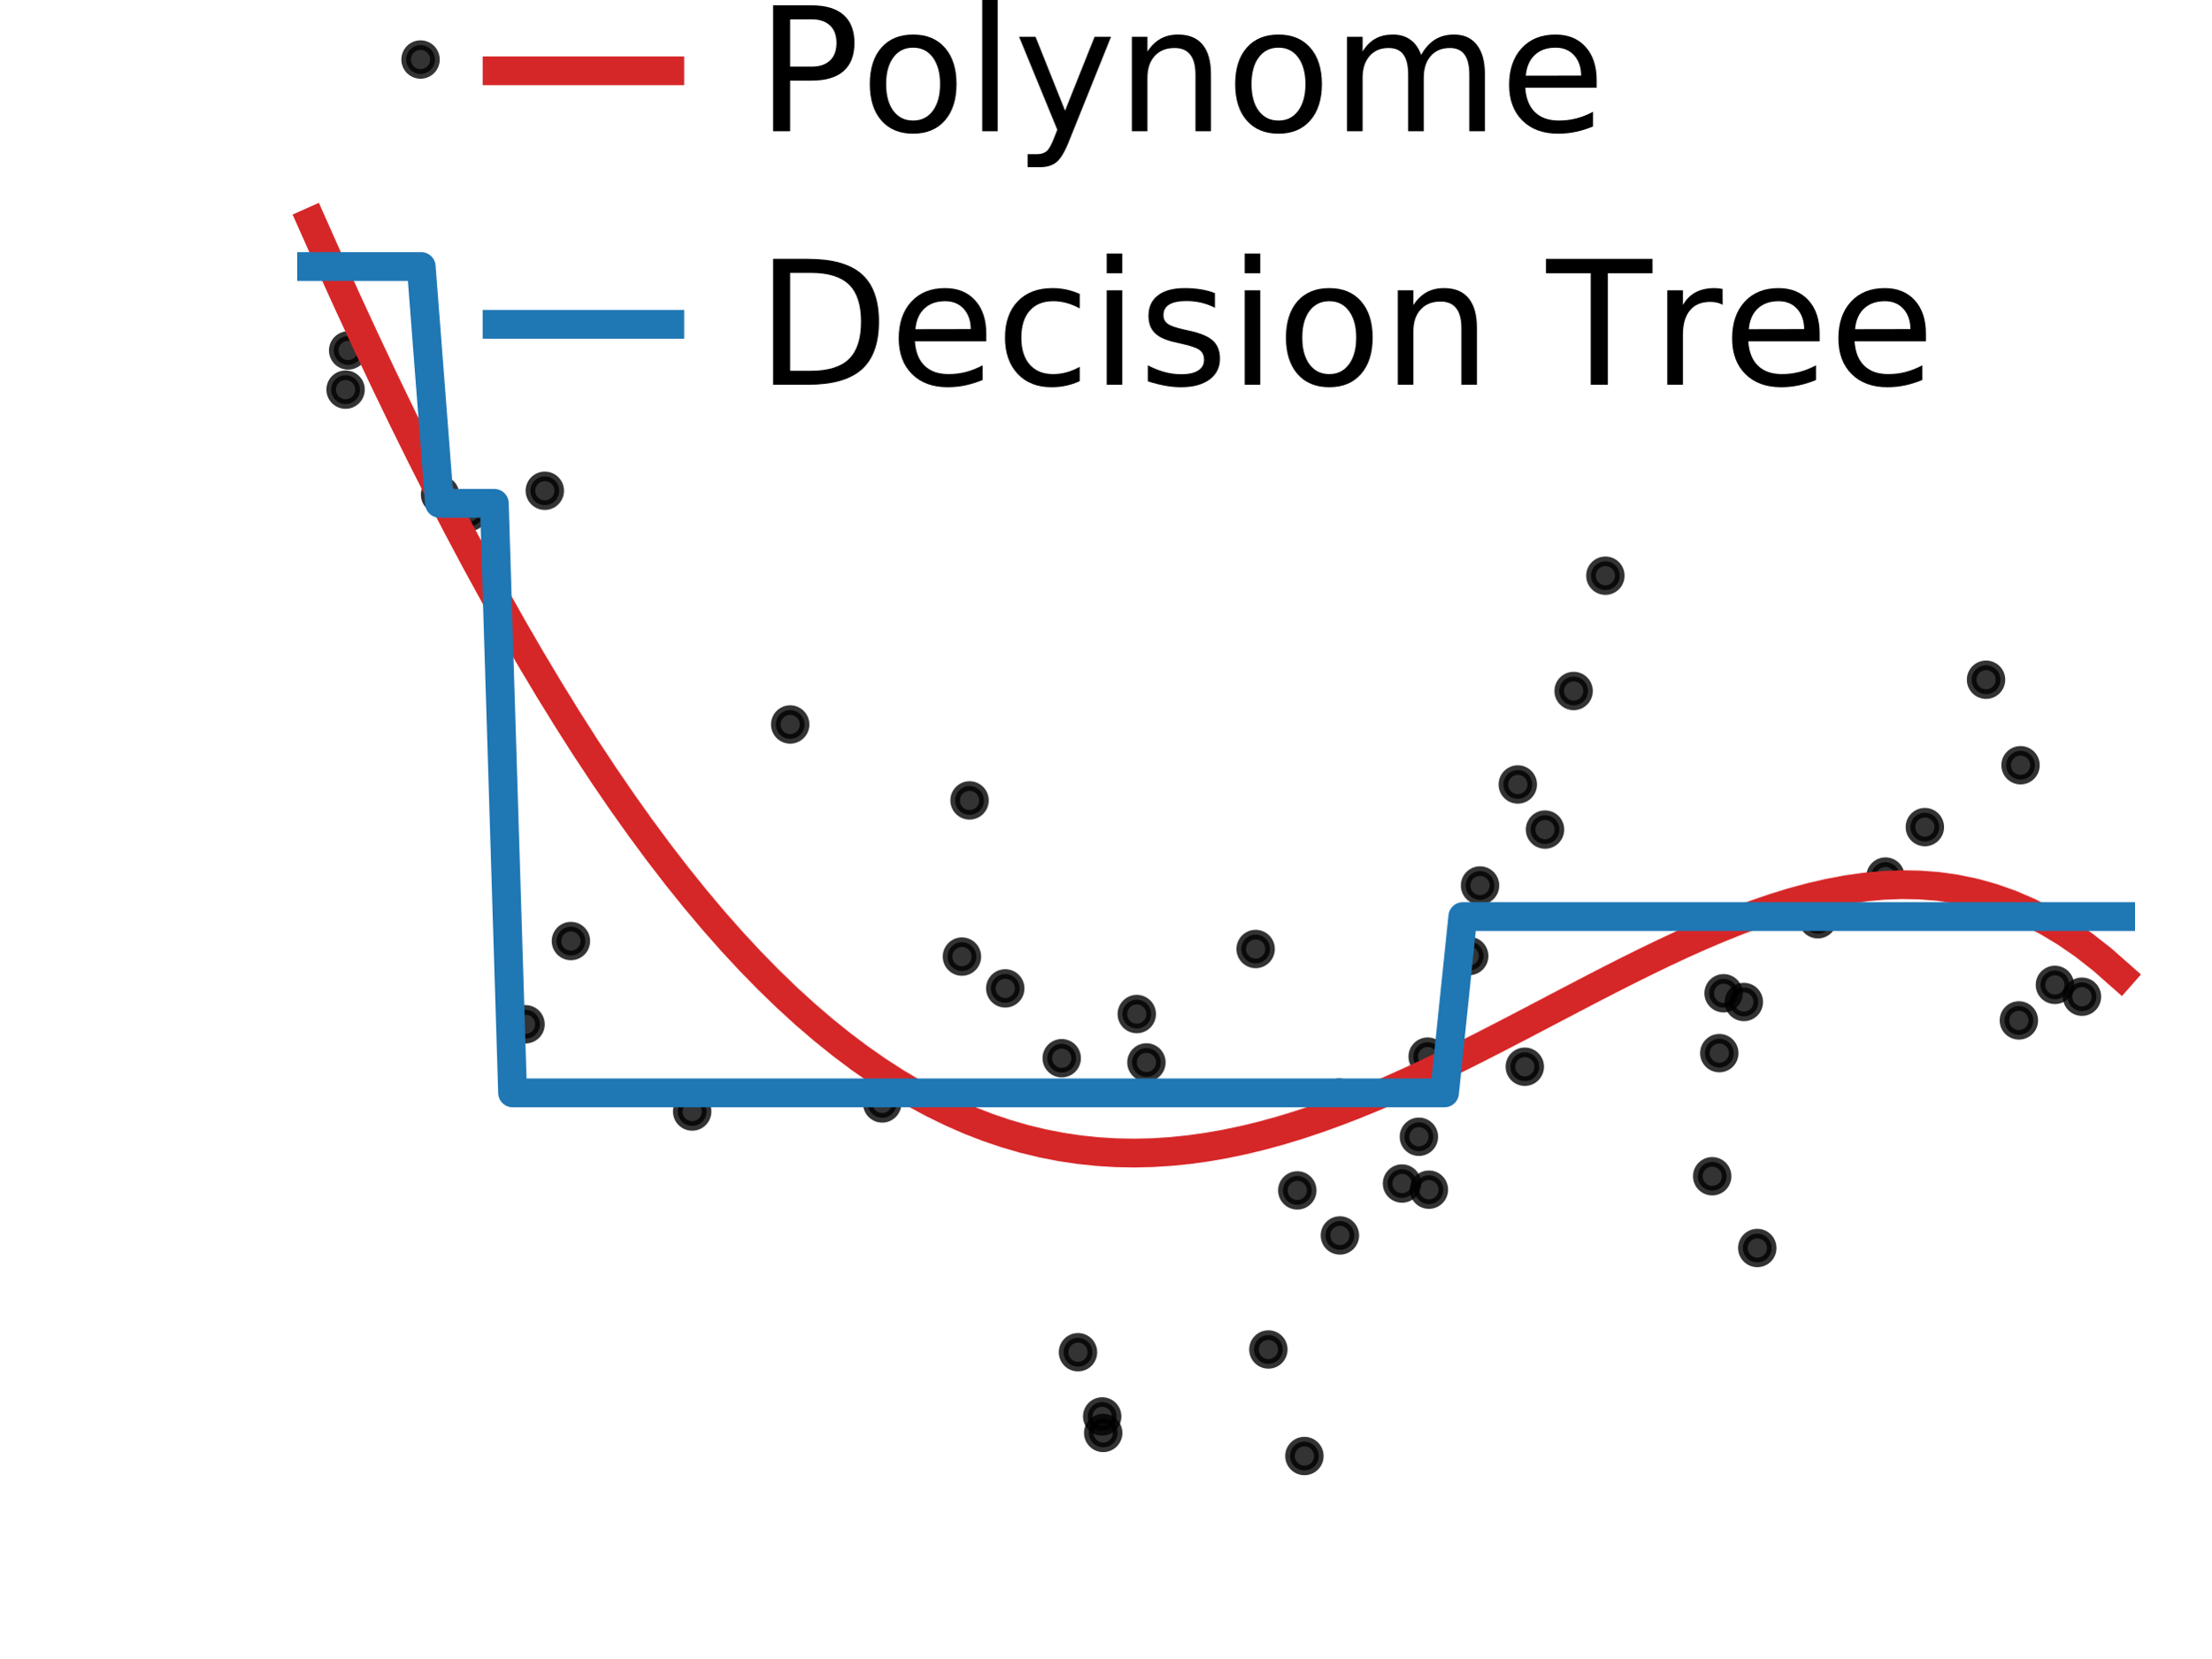
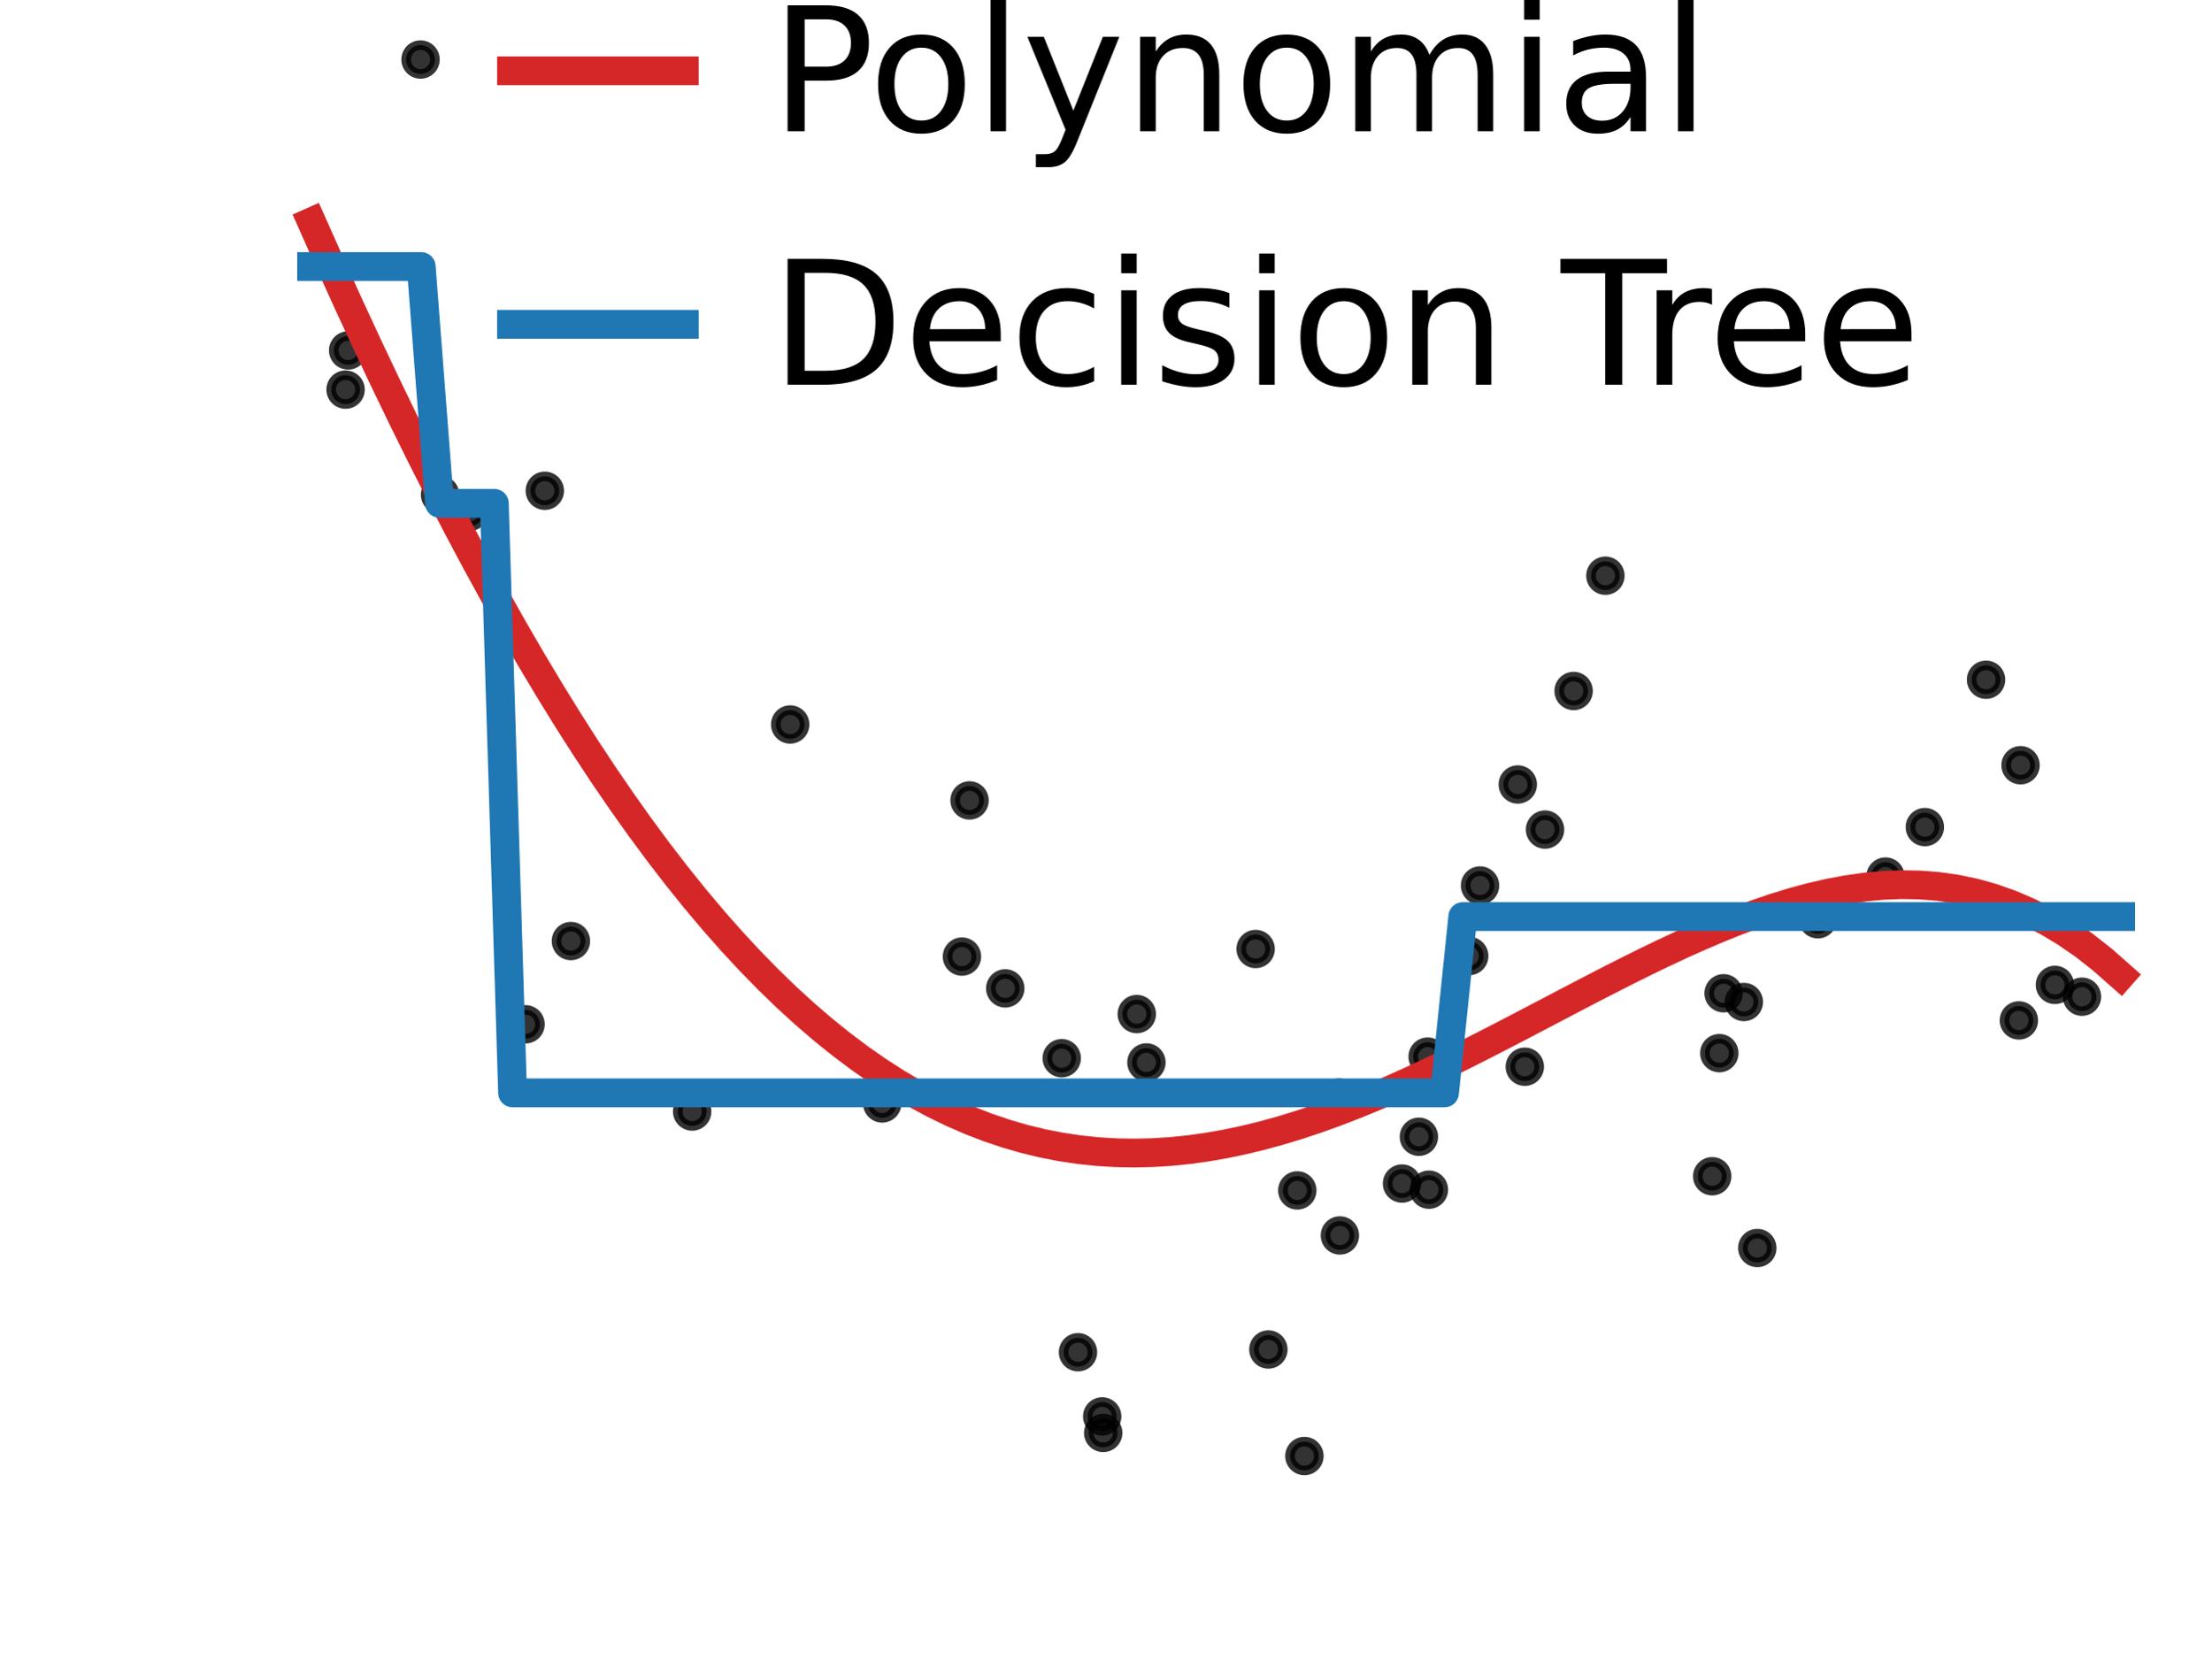
<svg xmlns="http://www.w3.org/2000/svg" xmlns:xlink="http://www.w3.org/1999/xlink" height="172.8pt" version="1.1" viewBox="0 0 230.4 172.8" width="230.4pt">
  <defs>
-     <style type="text/css">
- *{stroke-linecap:butt;stroke-linejoin:round;}
-   </style>
+     <style type="text/css">*{stroke-linecap:butt;stroke-linejoin:round;}</style>
  </defs>
  <g id="figure_1">
    <g id="patch_1">
      <path d="M 0 172.8  L 230.4 172.8  L 230.4 0  L 0 0  z " style="fill:none;" />
    </g>
    <g id="axes_1">
      <g id="PathCollection_1">
        <defs>
-           <path d="M 0 1.5  C 0.398 1.5 0.779 1.342 1.061 1.061  C 1.342 0.779 1.5 0.398 1.5 0  C 1.5 -0.398 1.342 -0.779 1.061 -1.061  C 0.779 -1.342 0.398 -1.5 0 -1.5  C -0.398 -1.5 -0.779 -1.342 -1.061 -1.061  C -1.342 -0.779 -1.5 -0.398 -1.5 0  C -1.5 0.398 -1.342 0.779 -1.061 1.061  C -0.779 1.342 -0.398 1.5 0 1.5  z " id="me24a07c315" style="stroke:#000000;stroke-opacity:0.8;" />
+           <path d="M 0 1.5  C 0.398 1.5 0.779 1.342 1.061 1.061  C 1.342 0.779 1.5 0.398 1.5 0  C 1.5 -0.398 1.342 -0.779 1.061 -1.061  C 0.779 -1.342 0.398 -1.5 0 -1.5  C -0.398 -1.5 -0.779 -1.342 -1.061 -1.061  C -1.342 -0.779 -1.5 -0.398 -1.5 0  C -1.5 0.398 -1.342 0.779 -1.061 1.061  C -0.779 1.342 -0.398 1.5 0 1.5  z " id="m60afe72c81" style="stroke:#000000;stroke-opacity:0.8;" />
        </defs>
-         <g clip-path="url(#pa1abe4ade7)">
-           <use style="fill-opacity:0.8;stroke:#000000;stroke-opacity:0.8;" x="135.922" xlink:href="#me24a07c315" y="151.74" />
-           <use style="fill-opacity:0.8;stroke:#000000;stroke-opacity:0.8;" x="167.285" xlink:href="#me24a07c315" y="59.996" />
-           <use style="fill-opacity:0.8;stroke:#000000;stroke-opacity:0.8;" x="146.092" xlink:href="#me24a07c315" y="123.345" />
-           <use style="fill-opacity:0.8;stroke:#000000;stroke-opacity:0.8;" x="135.181" xlink:href="#me24a07c315" y="124.06" />
-           <use style="fill-opacity:0.8;stroke:#000000;stroke-opacity:0.8;" x="112.328" xlink:href="#me24a07c315" y="140.924" />
-           <use style="fill-opacity:0.8;stroke:#000000;stroke-opacity:0.8;" x="154.222" xlink:href="#me24a07c315" y="92.283" />
-           <use style="fill-opacity:0.8;stroke:#000000;stroke-opacity:0.8;" x="114.955" xlink:href="#me24a07c315" y="149.334" />
-           <use style="fill-opacity:0.8;stroke:#000000;stroke-opacity:0.8;" x="200.573" xlink:href="#me24a07c315" y="86.196" />
-           <use style="fill-opacity:0.8;stroke:#000000;stroke-opacity:0.8;" x="214.125" xlink:href="#me24a07c315" y="102.641" />
-           <use style="fill-opacity:0.8;stroke:#000000;stroke-opacity:0.8;" x="104.748" xlink:href="#me24a07c315" y="103.006" />
-           <use style="fill-opacity:0.8;stroke:#000000;stroke-opacity:0.8;" x="181.713" xlink:href="#me24a07c315" y="104.424" />
-           <use style="fill-opacity:0.8;stroke:#000000;stroke-opacity:0.8;" x="132.167" xlink:href="#me24a07c315" y="140.638" />
-           <use style="fill-opacity:0.8;stroke:#000000;stroke-opacity:0.8;" x="139.547" xlink:href="#me24a07c315" y="114.385" />
-           <use style="fill-opacity:0.8;stroke:#000000;stroke-opacity:0.8;" x="206.949" xlink:href="#me24a07c315" y="70.837" />
-           <use style="fill-opacity:0.8;stroke:#000000;stroke-opacity:0.8;" x="45.856" xlink:href="#me24a07c315" y="51.556" />
-           <use style="fill-opacity:0.8;stroke:#000000;stroke-opacity:0.8;" x="48.89" xlink:href="#me24a07c315" y="53.353" />
-           <use style="fill-opacity:0.8;stroke:#000000;stroke-opacity:0.8;" x="36.277" xlink:href="#me24a07c315" y="36.52" />
-           <use style="fill-opacity:0.8;stroke:#000000;stroke-opacity:0.8;" x="189.422" xlink:href="#me24a07c315" y="95.802" />
-           <use style="fill-opacity:0.8;stroke:#000000;stroke-opacity:0.8;" x="179.155" xlink:href="#me24a07c315" y="109.754" />
-           <use style="fill-opacity:0.8;stroke:#000000;stroke-opacity:0.8;" x="196.471" xlink:href="#me24a07c315" y="91.351" />
-           <use style="fill-opacity:0.8;stroke:#000000;stroke-opacity:0.8;" x="216.944" xlink:href="#me24a07c315" y="103.873" />
-           <use style="fill-opacity:0.8;stroke:#000000;stroke-opacity:0.8;" x="183.114" xlink:href="#me24a07c315" y="130.062" />
-           <use style="fill-opacity:0.8;stroke:#000000;stroke-opacity:0.8;" x="119.459" xlink:href="#me24a07c315" y="110.723" />
-           <use style="fill-opacity:0.8;stroke:#000000;stroke-opacity:0.8;" x="179.602" xlink:href="#me24a07c315" y="103.514" />
-           <use style="fill-opacity:0.8;stroke:#000000;stroke-opacity:0.8;" x="54.761" xlink:href="#me24a07c315" y="106.747" />
-           <use style="fill-opacity:0.8;stroke:#000000;stroke-opacity:0.8;" x="153.096" xlink:href="#me24a07c315" y="99.632" />
-           <use style="fill-opacity:0.8;stroke:#000000;stroke-opacity:0.8;" x="59.489" xlink:href="#me24a07c315" y="98.071" />
-           <use style="fill-opacity:0.8;stroke:#000000;stroke-opacity:0.8;" x="210.544" xlink:href="#me24a07c315" y="79.749" />
-           <use style="fill-opacity:0.8;stroke:#000000;stroke-opacity:0.8;" x="130.839" xlink:href="#me24a07c315" y="98.901" />
-           <use style="fill-opacity:0.8;stroke:#000000;stroke-opacity:0.8;" x="110.633" xlink:href="#me24a07c315" y="110.282" />
-           <use style="fill-opacity:0.8;stroke:#000000;stroke-opacity:0.8;" x="82.337" xlink:href="#me24a07c315" y="75.502" />
-           <use style="fill-opacity:0.8;stroke:#000000;stroke-opacity:0.8;" x="178.416" xlink:href="#me24a07c315" y="122.584" />
-           <use style="fill-opacity:0.8;stroke:#000000;stroke-opacity:0.8;" x="118.454" xlink:href="#me24a07c315" y="105.682" />
-           <use style="fill-opacity:0.8;stroke:#000000;stroke-opacity:0.8;" x="139.62" xlink:href="#me24a07c315" y="128.753" />
-           <use style="fill-opacity:0.8;stroke:#000000;stroke-opacity:0.8;" x="36.008" xlink:href="#me24a07c315" y="40.604" />
-           <use style="fill-opacity:0.8;stroke:#000000;stroke-opacity:0.8;" x="148.895" xlink:href="#me24a07c315" y="123.984" />
-           <use style="fill-opacity:0.8;stroke:#000000;stroke-opacity:0.8;" x="147.851" xlink:href="#me24a07c315" y="118.469" />
-           <use style="fill-opacity:0.8;stroke:#000000;stroke-opacity:0.8;" x="148.763" xlink:href="#me24a07c315" y="110.118" />
-           <use style="fill-opacity:0.8;stroke:#000000;stroke-opacity:0.8;" x="210.371" xlink:href="#me24a07c315" y="106.345" />
-           <use style="fill-opacity:0.8;stroke:#000000;stroke-opacity:0.8;" x="160.995" xlink:href="#me24a07c315" y="86.455" />
-           <use style="fill-opacity:0.8;stroke:#000000;stroke-opacity:0.8;" x="100.236" xlink:href="#me24a07c315" y="99.692" />
-           <use style="fill-opacity:0.8;stroke:#000000;stroke-opacity:0.8;" x="114.85" xlink:href="#me24a07c315" y="147.615" />
-           <use style="fill-opacity:0.8;stroke:#000000;stroke-opacity:0.8;" x="163.975" xlink:href="#me24a07c315" y="72.011" />
-           <use style="fill-opacity:0.8;stroke:#000000;stroke-opacity:0.8;" x="43.819" xlink:href="#me24a07c315" y="6.204" />
-           <use style="fill-opacity:0.8;stroke:#000000;stroke-opacity:0.8;" x="158.157" xlink:href="#me24a07c315" y="81.755" />
-           <use style="fill-opacity:0.8;stroke:#000000;stroke-opacity:0.8;" x="158.887" xlink:href="#me24a07c315" y="111.17" />
-           <use style="fill-opacity:0.8;stroke:#000000;stroke-opacity:0.8;" x="72.124" xlink:href="#me24a07c315" y="115.839" />
-           <use style="fill-opacity:0.8;stroke:#000000;stroke-opacity:0.8;" x="56.769" xlink:href="#me24a07c315" y="51.144" />
-           <use style="fill-opacity:0.8;stroke:#000000;stroke-opacity:0.8;" x="91.927" xlink:href="#me24a07c315" y="114.996" />
-           <use style="fill-opacity:0.8;stroke:#000000;stroke-opacity:0.8;" x="101.028" xlink:href="#me24a07c315" y="83.416" />
+         <g clip-path="url(#p033d23a10d)">
+           <use style="fill-opacity:0.8;stroke:#000000;stroke-opacity:0.8;" x="135.922" xlink:href="#m60afe72c81" y="151.74" />
+           <use style="fill-opacity:0.8;stroke:#000000;stroke-opacity:0.8;" x="167.285" xlink:href="#m60afe72c81" y="59.996" />
+           <use style="fill-opacity:0.8;stroke:#000000;stroke-opacity:0.8;" x="146.092" xlink:href="#m60afe72c81" y="123.345" />
+           <use style="fill-opacity:0.8;stroke:#000000;stroke-opacity:0.8;" x="135.181" xlink:href="#m60afe72c81" y="124.06" />
+           <use style="fill-opacity:0.8;stroke:#000000;stroke-opacity:0.8;" x="112.328" xlink:href="#m60afe72c81" y="140.924" />
+           <use style="fill-opacity:0.8;stroke:#000000;stroke-opacity:0.8;" x="154.222" xlink:href="#m60afe72c81" y="92.283" />
+           <use style="fill-opacity:0.8;stroke:#000000;stroke-opacity:0.8;" x="114.955" xlink:href="#m60afe72c81" y="149.334" />
+           <use style="fill-opacity:0.8;stroke:#000000;stroke-opacity:0.8;" x="200.573" xlink:href="#m60afe72c81" y="86.196" />
+           <use style="fill-opacity:0.8;stroke:#000000;stroke-opacity:0.8;" x="214.125" xlink:href="#m60afe72c81" y="102.641" />
+           <use style="fill-opacity:0.8;stroke:#000000;stroke-opacity:0.8;" x="104.748" xlink:href="#m60afe72c81" y="103.006" />
+           <use style="fill-opacity:0.8;stroke:#000000;stroke-opacity:0.8;" x="181.713" xlink:href="#m60afe72c81" y="104.424" />
+           <use style="fill-opacity:0.8;stroke:#000000;stroke-opacity:0.8;" x="132.167" xlink:href="#m60afe72c81" y="140.638" />
+           <use style="fill-opacity:0.8;stroke:#000000;stroke-opacity:0.8;" x="139.547" xlink:href="#m60afe72c81" y="114.385" />
+           <use style="fill-opacity:0.8;stroke:#000000;stroke-opacity:0.8;" x="206.949" xlink:href="#m60afe72c81" y="70.837" />
+           <use style="fill-opacity:0.8;stroke:#000000;stroke-opacity:0.8;" x="45.856" xlink:href="#m60afe72c81" y="51.556" />
+           <use style="fill-opacity:0.8;stroke:#000000;stroke-opacity:0.8;" x="48.89" xlink:href="#m60afe72c81" y="53.353" />
+           <use style="fill-opacity:0.8;stroke:#000000;stroke-opacity:0.8;" x="36.277" xlink:href="#m60afe72c81" y="36.52" />
+           <use style="fill-opacity:0.8;stroke:#000000;stroke-opacity:0.8;" x="189.422" xlink:href="#m60afe72c81" y="95.802" />
+           <use style="fill-opacity:0.8;stroke:#000000;stroke-opacity:0.8;" x="179.155" xlink:href="#m60afe72c81" y="109.754" />
+           <use style="fill-opacity:0.8;stroke:#000000;stroke-opacity:0.8;" x="196.471" xlink:href="#m60afe72c81" y="91.351" />
+           <use style="fill-opacity:0.8;stroke:#000000;stroke-opacity:0.8;" x="216.944" xlink:href="#m60afe72c81" y="103.873" />
+           <use style="fill-opacity:0.8;stroke:#000000;stroke-opacity:0.8;" x="183.114" xlink:href="#m60afe72c81" y="130.062" />
+           <use style="fill-opacity:0.8;stroke:#000000;stroke-opacity:0.8;" x="119.459" xlink:href="#m60afe72c81" y="110.723" />
+           <use style="fill-opacity:0.8;stroke:#000000;stroke-opacity:0.8;" x="179.602" xlink:href="#m60afe72c81" y="103.514" />
+           <use style="fill-opacity:0.8;stroke:#000000;stroke-opacity:0.8;" x="54.761" xlink:href="#m60afe72c81" y="106.747" />
+           <use style="fill-opacity:0.8;stroke:#000000;stroke-opacity:0.8;" x="153.096" xlink:href="#m60afe72c81" y="99.632" />
+           <use style="fill-opacity:0.8;stroke:#000000;stroke-opacity:0.8;" x="59.489" xlink:href="#m60afe72c81" y="98.071" />
+           <use style="fill-opacity:0.8;stroke:#000000;stroke-opacity:0.8;" x="210.544" xlink:href="#m60afe72c81" y="79.749" />
+           <use style="fill-opacity:0.8;stroke:#000000;stroke-opacity:0.8;" x="130.839" xlink:href="#m60afe72c81" y="98.901" />
+           <use style="fill-opacity:0.8;stroke:#000000;stroke-opacity:0.8;" x="110.633" xlink:href="#m60afe72c81" y="110.282" />
+           <use style="fill-opacity:0.8;stroke:#000000;stroke-opacity:0.8;" x="82.337" xlink:href="#m60afe72c81" y="75.502" />
+           <use style="fill-opacity:0.8;stroke:#000000;stroke-opacity:0.8;" x="178.416" xlink:href="#m60afe72c81" y="122.584" />
+           <use style="fill-opacity:0.8;stroke:#000000;stroke-opacity:0.8;" x="118.454" xlink:href="#m60afe72c81" y="105.682" />
+           <use style="fill-opacity:0.8;stroke:#000000;stroke-opacity:0.8;" x="139.62" xlink:href="#m60afe72c81" y="128.753" />
+           <use style="fill-opacity:0.8;stroke:#000000;stroke-opacity:0.8;" x="36.008" xlink:href="#m60afe72c81" y="40.604" />
+           <use style="fill-opacity:0.8;stroke:#000000;stroke-opacity:0.8;" x="148.895" xlink:href="#m60afe72c81" y="123.984" />
+           <use style="fill-opacity:0.8;stroke:#000000;stroke-opacity:0.8;" x="147.851" xlink:href="#m60afe72c81" y="118.469" />
+           <use style="fill-opacity:0.8;stroke:#000000;stroke-opacity:0.8;" x="148.763" xlink:href="#m60afe72c81" y="110.118" />
+           <use style="fill-opacity:0.8;stroke:#000000;stroke-opacity:0.8;" x="210.371" xlink:href="#m60afe72c81" y="106.345" />
+           <use style="fill-opacity:0.8;stroke:#000000;stroke-opacity:0.8;" x="160.995" xlink:href="#m60afe72c81" y="86.455" />
+           <use style="fill-opacity:0.8;stroke:#000000;stroke-opacity:0.8;" x="100.236" xlink:href="#m60afe72c81" y="99.692" />
+           <use style="fill-opacity:0.8;stroke:#000000;stroke-opacity:0.8;" x="114.85" xlink:href="#m60afe72c81" y="147.615" />
+           <use style="fill-opacity:0.8;stroke:#000000;stroke-opacity:0.8;" x="163.975" xlink:href="#m60afe72c81" y="72.011" />
+           <use style="fill-opacity:0.8;stroke:#000000;stroke-opacity:0.8;" x="43.819" xlink:href="#m60afe72c81" y="6.204" />
+           <use style="fill-opacity:0.8;stroke:#000000;stroke-opacity:0.8;" x="158.157" xlink:href="#m60afe72c81" y="81.755" />
+           <use style="fill-opacity:0.8;stroke:#000000;stroke-opacity:0.8;" x="158.887" xlink:href="#m60afe72c81" y="111.17" />
+           <use style="fill-opacity:0.8;stroke:#000000;stroke-opacity:0.8;" x="72.124" xlink:href="#m60afe72c81" y="115.839" />
+           <use style="fill-opacity:0.8;stroke:#000000;stroke-opacity:0.8;" x="56.769" xlink:href="#m60afe72c81" y="51.144" />
+           <use style="fill-opacity:0.8;stroke:#000000;stroke-opacity:0.8;" x="91.927" xlink:href="#m60afe72c81" y="114.996" />
+           <use style="fill-opacity:0.8;stroke:#000000;stroke-opacity:0.8;" x="101.028" xlink:href="#m60afe72c81" y="83.416" />
        </g>
      </g>
      <g id="line2d_1">
-         <path clip-path="url(#pa1abe4ade7)" d="M 32.465 23.118  L 34.37 27.395  L 36.274 31.592  L 38.178 35.705  L 40.082 39.732  L 41.986 43.673  L 43.89 47.525  L 45.794 51.285  L 47.699 54.954  L 49.603 58.529  L 51.507 62.008  L 53.411 65.391  L 55.315 68.676  L 57.219 71.861  L 59.123 74.947  L 61.027 77.932  L 62.932 80.815  L 64.836 83.596  L 66.74 86.274  L 68.644 88.848  L 70.548 91.318  L 72.452 93.683  L 74.356 95.945  L 76.26 98.101  L 78.165 100.153  L 80.069 102.101  L 81.973 103.944  L 83.877 105.683  L 85.781 107.319  L 87.685 108.851  L 89.589 110.281  L 91.494 111.61  L 93.398 112.837  L 95.302 113.965  L 97.206 114.993  L 99.11 115.924  L 101.014 116.758  L 102.918 117.496  L 104.822 118.141  L 106.727 118.694  L 108.631 119.155  L 110.535 119.528  L 112.439 119.814  L 114.343 120.014  L 116.247 120.132  L 118.151 120.168  L 120.056 120.126  L 121.96 120.007  L 123.864 119.814  L 125.768 119.55  L 127.672 119.217  L 129.576 118.818  L 131.48 118.356  L 133.384 117.834  L 135.289 117.255  L 137.193 116.622  L 139.097 115.938  L 141.001 115.207  L 142.905 114.432  L 144.809 113.617  L 146.713 112.765  L 148.618 111.881  L 150.522 110.968  L 152.426 110.03  L 154.33 109.071  L 156.234 108.095  L 158.138 107.107  L 160.042 106.111  L 161.946 105.112  L 163.851 104.114  L 165.755 103.121  L 167.659 102.14  L 169.563 101.173  L 171.467 100.228  L 173.371 99.308  L 175.275 98.419  L 177.18 97.566  L 179.084 96.755  L 180.988 95.991  L 182.892 95.28  L 184.796 94.627  L 186.7 94.038  L 188.604 93.52  L 190.508 93.078  L 192.413 92.718  L 194.317 92.447  L 196.221 92.271  L 198.125 92.196  L 200.029 92.229  L 201.933 92.377  L 203.837 92.646  L 205.741 93.043  L 207.646 93.575  L 209.55 94.249  L 211.454 95.073  L 213.358 96.053  L 215.262 97.197  L 217.166 98.512  L 219.07 100.007  L 220.975 101.688  " style="fill:none;stroke:#d62728;stroke-linecap:square;stroke-width:3;" />
+         <path clip-path="url(#p033d23a10d)" d="M 32.465 23.118  L 34.37 27.395  L 36.274 31.592  L 38.178 35.705  L 40.082 39.732  L 41.986 43.673  L 43.89 47.525  L 45.794 51.285  L 47.699 54.954  L 49.603 58.529  L 51.507 62.008  L 53.411 65.391  L 55.315 68.676  L 57.219 71.861  L 59.123 74.947  L 61.027 77.932  L 62.932 80.815  L 64.836 83.596  L 66.74 86.274  L 68.644 88.848  L 70.548 91.318  L 72.452 93.683  L 74.356 95.945  L 76.26 98.101  L 78.165 100.153  L 80.069 102.101  L 81.973 103.944  L 83.877 105.683  L 85.781 107.319  L 87.685 108.851  L 89.589 110.281  L 91.494 111.61  L 93.398 112.837  L 95.302 113.965  L 97.206 114.993  L 99.11 115.924  L 101.014 116.758  L 102.918 117.496  L 104.822 118.141  L 106.727 118.694  L 108.631 119.155  L 110.535 119.528  L 112.439 119.814  L 114.343 120.014  L 116.247 120.132  L 118.151 120.168  L 120.056 120.126  L 121.96 120.007  L 123.864 119.814  L 125.768 119.55  L 127.672 119.217  L 129.576 118.818  L 131.48 118.356  L 133.384 117.834  L 135.289 117.255  L 137.193 116.622  L 139.097 115.938  L 141.001 115.207  L 142.905 114.432  L 144.809 113.617  L 146.713 112.765  L 148.618 111.881  L 150.522 110.968  L 152.426 110.03  L 154.33 109.071  L 156.234 108.095  L 158.138 107.107  L 160.042 106.111  L 161.946 105.112  L 163.851 104.114  L 165.755 103.121  L 167.659 102.14  L 169.563 101.173  L 171.467 100.228  L 173.371 99.308  L 175.275 98.419  L 177.18 97.566  L 179.084 96.755  L 180.988 95.991  L 182.892 95.28  L 184.796 94.627  L 186.7 94.038  L 188.604 93.52  L 190.508 93.078  L 192.413 92.718  L 194.317 92.447  L 196.221 92.271  L 198.125 92.196  L 200.029 92.229  L 201.933 92.377  L 203.837 92.646  L 205.741 93.043  L 207.646 93.575  L 209.55 94.249  L 211.454 95.073  L 213.358 96.053  L 215.262 97.197  L 217.166 98.512  L 219.07 100.007  L 220.975 101.688  " style="fill:none;stroke:#d62728;stroke-linecap:square;stroke-width:3;" />
      </g>
      <g id="line2d_2">
-         <path clip-path="url(#pa1abe4ade7)" d="M 32.465 27.776  L 34.37 27.776  L 36.274 27.776  L 38.178 27.776  L 40.082 27.776  L 41.986 27.776  L 43.89 27.776  L 45.794 52.454  L 47.699 52.454  L 49.603 52.454  L 51.507 52.454  L 53.411 113.895  L 55.315 113.895  L 57.219 113.895  L 59.123 113.895  L 61.027 113.895  L 62.932 113.895  L 64.836 113.895  L 66.74 113.895  L 68.644 113.895  L 70.548 113.895  L 72.452 113.895  L 74.356 113.895  L 76.26 113.895  L 78.165 113.895  L 80.069 113.895  L 81.973 113.895  L 83.877 113.895  L 85.781 113.895  L 87.685 113.895  L 89.589 113.895  L 91.494 113.895  L 93.398 113.895  L 95.302 113.895  L 97.206 113.895  L 99.11 113.895  L 101.014 113.895  L 102.918 113.895  L 104.822 113.895  L 106.727 113.895  L 108.631 113.895  L 110.535 113.895  L 112.439 113.895  L 114.343 113.895  L 116.247 113.895  L 118.151 113.895  L 120.056 113.895  L 121.96 113.895  L 123.864 113.895  L 125.768 113.895  L 127.672 113.895  L 129.576 113.895  L 131.48 113.895  L 133.384 113.895  L 135.289 113.895  L 137.193 113.895  L 139.097 113.895  L 141.001 113.895  L 142.905 113.895  L 144.809 113.895  L 146.713 113.895  L 148.618 113.895  L 150.522 113.895  L 152.426 95.522  L 154.33 95.522  L 156.234 95.522  L 158.138 95.522  L 160.042 95.522  L 161.946 95.522  L 163.851 95.522  L 165.755 95.522  L 167.659 95.522  L 169.563 95.522  L 171.467 95.522  L 173.371 95.522  L 175.275 95.522  L 177.18 95.522  L 179.084 95.522  L 180.988 95.522  L 182.892 95.522  L 184.796 95.522  L 186.7 95.522  L 188.604 95.522  L 190.508 95.522  L 192.413 95.522  L 194.317 95.522  L 196.221 95.522  L 198.125 95.522  L 200.029 95.522  L 201.933 95.522  L 203.837 95.522  L 205.741 95.522  L 207.646 95.522  L 209.55 95.522  L 211.454 95.522  L 213.358 95.522  L 215.262 95.522  L 217.166 95.522  L 219.07 95.522  L 220.975 95.522  " style="fill:none;stroke:#1f77b4;stroke-linecap:square;stroke-width:3;" />
+         <path clip-path="url(#p033d23a10d)" d="M 32.465 27.776  L 34.37 27.776  L 36.274 27.776  L 38.178 27.776  L 40.082 27.776  L 41.986 27.776  L 43.89 27.776  L 45.794 52.454  L 47.699 52.454  L 49.603 52.454  L 51.507 52.454  L 53.411 113.895  L 55.315 113.895  L 57.219 113.895  L 59.123 113.895  L 61.027 113.895  L 62.932 113.895  L 64.836 113.895  L 66.74 113.895  L 68.644 113.895  L 70.548 113.895  L 72.452 113.895  L 74.356 113.895  L 76.26 113.895  L 78.165 113.895  L 80.069 113.895  L 81.973 113.895  L 83.877 113.895  L 85.781 113.895  L 87.685 113.895  L 89.589 113.895  L 91.494 113.895  L 93.398 113.895  L 95.302 113.895  L 97.206 113.895  L 99.11 113.895  L 101.014 113.895  L 102.918 113.895  L 104.822 113.895  L 106.727 113.895  L 108.631 113.895  L 110.535 113.895  L 112.439 113.895  L 114.343 113.895  L 116.247 113.895  L 118.151 113.895  L 120.056 113.895  L 121.96 113.895  L 123.864 113.895  L 125.768 113.895  L 127.672 113.895  L 129.576 113.895  L 131.48 113.895  L 133.384 113.895  L 135.289 113.895  L 137.193 113.895  L 139.097 113.895  L 141.001 113.895  L 142.905 113.895  L 144.809 113.895  L 146.713 113.895  L 148.618 113.895  L 150.522 113.895  L 152.426 95.522  L 154.33 95.522  L 156.234 95.522  L 158.138 95.522  L 160.042 95.522  L 161.946 95.522  L 163.851 95.522  L 165.755 95.522  L 167.659 95.522  L 169.563 95.522  L 171.467 95.522  L 173.371 95.522  L 175.275 95.522  L 177.18 95.522  L 179.084 95.522  L 180.988 95.522  L 182.892 95.522  L 184.796 95.522  L 186.7 95.522  L 188.604 95.522  L 190.508 95.522  L 192.413 95.522  L 194.317 95.522  L 196.221 95.522  L 198.125 95.522  L 200.029 95.522  L 201.933 95.522  L 203.837 95.522  L 205.741 95.522  L 207.646 95.522  L 209.55 95.522  L 211.454 95.522  L 213.358 95.522  L 215.262 95.522  L 217.166 95.522  L 219.07 95.522  L 220.975 95.522  " style="fill:none;stroke:#1f77b4;stroke-linecap:square;stroke-width:3;" />
      </g>
      <g id="legend_1">
        <g id="line2d_3">
-           <path d="M 51.794 7.377  L 69.794 7.377  " style="fill:none;stroke:#d62728;stroke-linecap:square;stroke-width:3;" />
+           <path d="M 53.301 7.377  L 71.301 7.377  " style="fill:none;stroke:#d62728;stroke-linecap:square;stroke-width:3;" />
        </g>
        <g id="line2d_4" />
        <g id="text_1">
-           <defs>
-             <path d="M 19.672 64.797  L 19.672 37.406  L 32.078 37.406  Q 38.969 37.406 42.719 40.969  Q 46.484 44.531 46.484 51.125  Q 46.484 57.672 42.719 61.234  Q 38.969 64.797 32.078 64.797  z M 9.812 72.906  L 32.078 72.906  Q 44.344 72.906 50.609 67.359  Q 56.891 61.812 56.891 51.125  Q 56.891 40.328 50.609 34.812  Q 44.344 29.297 32.078 29.297  L 19.672 29.297  L 19.672 0  L 9.812 0  z " id="DejaVuSans-80" />
-             <path d="M 30.609 48.391  Q 23.391 48.391 19.188 42.75  Q 14.984 37.109 14.984 27.297  Q 14.984 17.484 19.156 11.844  Q 23.344 6.203 30.609 6.203  Q 37.797 6.203 41.984 11.859  Q 46.188 17.531 46.188 27.297  Q 46.188 37.016 41.984 42.703  Q 37.797 48.391 30.609 48.391  z M 30.609 56  Q 42.328 56 49.016 48.375  Q 55.719 40.766 55.719 27.297  Q 55.719 13.875 49.016 6.219  Q 42.328 -1.422 30.609 -1.422  Q 18.844 -1.422 12.172 6.219  Q 5.516 13.875 5.516 27.297  Q 5.516 40.766 12.172 48.375  Q 18.844 56 30.609 56  z " id="DejaVuSans-111" />
-             <path d="M 9.422 75.984  L 18.406 75.984  L 18.406 0  L 9.422 0  z " id="DejaVuSans-108" />
-             <path d="M 32.172 -5.078  Q 28.375 -14.844 24.75 -17.812  Q 21.141 -20.797 15.094 -20.797  L 7.906 -20.797  L 7.906 -13.281  L 13.188 -13.281  Q 16.891 -13.281 18.938 -11.516  Q 21 -9.766 23.484 -3.219  L 25.094 0.875  L 2.984 54.688  L 12.5 54.688  L 29.594 11.922  L 46.688 54.688  L 56.203 54.688  z " id="DejaVuSans-121" />
-             <path d="M 54.891 33.016  L 54.891 0  L 45.906 0  L 45.906 32.719  Q 45.906 40.484 42.875 44.328  Q 39.844 48.188 33.797 48.188  Q 26.516 48.188 22.312 43.547  Q 18.109 38.922 18.109 30.906  L 18.109 0  L 9.078 0  L 9.078 54.688  L 18.109 54.688  L 18.109 46.188  Q 21.344 51.125 25.703 53.562  Q 30.078 56 35.797 56  Q 45.219 56 50.047 50.172  Q 54.891 44.344 54.891 33.016  z " id="DejaVuSans-110" />
-             <path d="M 52 44.188  Q 55.375 50.25 60.062 53.125  Q 64.75 56 71.094 56  Q 79.641 56 84.281 50.016  Q 88.922 44.047 88.922 33.016  L 88.922 0  L 79.891 0  L 79.891 32.719  Q 79.891 40.578 77.094 44.375  Q 74.312 48.188 68.609 48.188  Q 61.625 48.188 57.562 43.547  Q 53.516 38.922 53.516 30.906  L 53.516 0  L 44.484 0  L 44.484 32.719  Q 44.484 40.625 41.703 44.406  Q 38.922 48.188 33.109 48.188  Q 26.219 48.188 22.156 43.531  Q 18.109 38.875 18.109 30.906  L 18.109 0  L 9.078 0  L 9.078 54.688  L 18.109 54.688  L 18.109 46.188  Q 21.188 51.219 25.484 53.609  Q 29.781 56 35.688 56  Q 41.656 56 45.828 52.969  Q 50 49.953 52 44.188  z " id="DejaVuSans-109" />
-             <path d="M 56.203 29.594  L 56.203 25.203  L 14.891 25.203  Q 15.484 15.922 20.484 11.062  Q 25.484 6.203 34.422 6.203  Q 39.594 6.203 44.453 7.469  Q 49.312 8.734 54.109 11.281  L 54.109 2.781  Q 49.266 0.734 44.188 -0.344  Q 39.109 -1.422 33.891 -1.422  Q 20.797 -1.422 13.156 6.188  Q 5.516 13.812 5.516 26.812  Q 5.516 40.234 12.766 48.109  Q 20.016 56 32.328 56  Q 43.359 56 49.781 48.891  Q 56.203 41.797 56.203 29.594  z M 47.219 32.234  Q 47.125 39.594 43.094 43.984  Q 39.062 48.391 32.422 48.391  Q 24.906 48.391 20.391 44.141  Q 15.875 39.891 15.188 32.172  z " id="DejaVuSans-101" />
-           </defs>
-           <g transform="translate(78.79359 13.67719)scale(0.18 -0.18)">
+           <g transform="translate(80.30109 13.67719)scale(0.18 -0.18)">
+             <defs>
+               <path d="M 19.672 64.797  L 19.672 37.406  L 32.078 37.406  Q 38.969 37.406 42.719 40.969  Q 46.484 44.531 46.484 51.125  Q 46.484 57.672 42.719 61.234  Q 38.969 64.797 32.078 64.797  z M 9.812 72.906  L 32.078 72.906  Q 44.344 72.906 50.609 67.359  Q 56.891 61.812 56.891 51.125  Q 56.891 40.328 50.609 34.812  Q 44.344 29.297 32.078 29.297  L 19.672 29.297  L 19.672 0  L 9.812 0  z " id="DejaVuSans-80" />
+               <path d="M 30.609 48.391  Q 23.391 48.391 19.188 42.75  Q 14.984 37.109 14.984 27.297  Q 14.984 17.484 19.156 11.844  Q 23.344 6.203 30.609 6.203  Q 37.797 6.203 41.984 11.859  Q 46.188 17.531 46.188 27.297  Q 46.188 37.016 41.984 42.703  Q 37.797 48.391 30.609 48.391  z M 30.609 56  Q 42.328 56 49.016 48.375  Q 55.719 40.766 55.719 27.297  Q 55.719 13.875 49.016 6.219  Q 42.328 -1.422 30.609 -1.422  Q 18.844 -1.422 12.172 6.219  Q 5.516 13.875 5.516 27.297  Q 5.516 40.766 12.172 48.375  Q 18.844 56 30.609 56  z " id="DejaVuSans-111" />
+               <path d="M 9.422 75.984  L 18.406 75.984  L 18.406 0  L 9.422 0  z " id="DejaVuSans-108" />
+               <path d="M 32.172 -5.078  Q 28.375 -14.844 24.75 -17.812  Q 21.141 -20.797 15.094 -20.797  L 7.906 -20.797  L 7.906 -13.281  L 13.188 -13.281  Q 16.891 -13.281 18.938 -11.516  Q 21 -9.766 23.484 -3.219  L 25.094 0.875  L 2.984 54.688  L 12.5 54.688  L 29.594 11.922  L 46.688 54.688  L 56.203 54.688  z " id="DejaVuSans-121" />
+               <path d="M 54.891 33.016  L 54.891 0  L 45.906 0  L 45.906 32.719  Q 45.906 40.484 42.875 44.328  Q 39.844 48.188 33.797 48.188  Q 26.516 48.188 22.312 43.547  Q 18.109 38.922 18.109 30.906  L 18.109 0  L 9.078 0  L 9.078 54.688  L 18.109 54.688  L 18.109 46.188  Q 21.344 51.125 25.703 53.562  Q 30.078 56 35.797 56  Q 45.219 56 50.047 50.172  Q 54.891 44.344 54.891 33.016  z " id="DejaVuSans-110" />
+               <path d="M 52 44.188  Q 55.375 50.25 60.062 53.125  Q 64.75 56 71.094 56  Q 79.641 56 84.281 50.016  Q 88.922 44.047 88.922 33.016  L 88.922 0  L 79.891 0  L 79.891 32.719  Q 79.891 40.578 77.094 44.375  Q 74.312 48.188 68.609 48.188  Q 61.625 48.188 57.562 43.547  Q 53.516 38.922 53.516 30.906  L 53.516 0  L 44.484 0  L 44.484 32.719  Q 44.484 40.625 41.703 44.406  Q 38.922 48.188 33.109 48.188  Q 26.219 48.188 22.156 43.531  Q 18.109 38.875 18.109 30.906  L 18.109 0  L 9.078 0  L 9.078 54.688  L 18.109 54.688  L 18.109 46.188  Q 21.188 51.219 25.484 53.609  Q 29.781 56 35.688 56  Q 41.656 56 45.828 52.969  Q 50 49.953 52 44.188  z " id="DejaVuSans-109" />
+               <path d="M 9.422 54.688  L 18.406 54.688  L 18.406 0  L 9.422 0  z M 9.422 75.984  L 18.406 75.984  L 18.406 64.594  L 9.422 64.594  z " id="DejaVuSans-105" />
+               <path d="M 34.281 27.484  Q 23.391 27.484 19.188 25  Q 14.984 22.516 14.984 16.5  Q 14.984 11.719 18.141 8.906  Q 21.297 6.109 26.703 6.109  Q 34.188 6.109 38.703 11.406  Q 43.219 16.703 43.219 25.484  L 43.219 27.484  z M 52.203 31.203  L 52.203 0  L 43.219 0  L 43.219 8.297  Q 40.141 3.328 35.547 0.953  Q 30.953 -1.422 24.312 -1.422  Q 15.922 -1.422 10.953 3.297  Q 6 8.016 6 15.922  Q 6 25.141 12.172 29.828  Q 18.359 34.516 30.609 34.516  L 43.219 34.516  L 43.219 35.406  Q 43.219 41.609 39.141 45  Q 35.062 48.391 27.688 48.391  Q 23 48.391 18.547 47.266  Q 14.109 46.141 10.016 43.891  L 10.016 52.203  Q 14.938 54.109 19.578 55.047  Q 24.219 56 28.609 56  Q 40.484 56 46.344 49.844  Q 52.203 43.703 52.203 31.203  z " id="DejaVuSans-97" />
+             </defs>
            <use xlink:href="#DejaVuSans-80" />
-             <use x="60.256" xlink:href="#DejaVuSans-111" />
-             <use x="121.438" xlink:href="#DejaVuSans-108" />
-             <use x="149.221" xlink:href="#DejaVuSans-121" />
-             <use x="208.4" xlink:href="#DejaVuSans-110" />
-             <use x="271.779" xlink:href="#DejaVuSans-111" />
-             <use x="332.961" xlink:href="#DejaVuSans-109" />
-             <use x="430.373" xlink:href="#DejaVuSans-101" />
+             <use x="56.678" xlink:href="#DejaVuSans-111" />
+             <use x="117.859" xlink:href="#DejaVuSans-108" />
+             <use x="145.643" xlink:href="#DejaVuSans-121" />
+             <use x="204.822" xlink:href="#DejaVuSans-110" />
+             <use x="268.201" xlink:href="#DejaVuSans-111" />
+             <use x="329.383" xlink:href="#DejaVuSans-109" />
+             <use x="426.795" xlink:href="#DejaVuSans-105" />
+             <use x="454.578" xlink:href="#DejaVuSans-97" />
+             <use x="515.857" xlink:href="#DejaVuSans-108" />
          </g>
        </g>
        <g id="line2d_5">
-           <path d="M 51.794 33.798  L 69.794 33.798  " style="fill:none;stroke:#1f77b4;stroke-linecap:square;stroke-width:3;" />
+           <path d="M 53.301 33.798  L 71.301 33.798  " style="fill:none;stroke:#1f77b4;stroke-linecap:square;stroke-width:3;" />
        </g>
        <g id="line2d_6" />
        <g id="text_2">
-           <defs>
-             <path d="M 19.672 64.797  L 19.672 8.109  L 31.594 8.109  Q 46.688 8.109 53.688 14.938  Q 60.688 21.781 60.688 36.531  Q 60.688 51.172 53.688 57.984  Q 46.688 64.797 31.594 64.797  z M 9.812 72.906  L 30.078 72.906  Q 51.266 72.906 61.172 64.094  Q 71.094 55.281 71.094 36.531  Q 71.094 17.672 61.125 8.828  Q 51.172 0 30.078 0  L 9.812 0  z " id="DejaVuSans-68" />
-             <path d="M 48.781 52.594  L 48.781 44.188  Q 44.969 46.297 41.141 47.344  Q 37.312 48.391 33.406 48.391  Q 24.656 48.391 19.812 42.844  Q 14.984 37.312 14.984 27.297  Q 14.984 17.281 19.812 11.734  Q 24.656 6.203 33.406 6.203  Q 37.312 6.203 41.141 7.25  Q 44.969 8.297 48.781 10.406  L 48.781 2.094  Q 45.016 0.344 40.984 -0.531  Q 36.969 -1.422 32.422 -1.422  Q 20.062 -1.422 12.781 6.344  Q 5.516 14.109 5.516 27.297  Q 5.516 40.672 12.859 48.328  Q 20.219 56 33.016 56  Q 37.156 56 41.109 55.141  Q 45.062 54.297 48.781 52.594  z " id="DejaVuSans-99" />
-             <path d="M 9.422 54.688  L 18.406 54.688  L 18.406 0  L 9.422 0  z M 9.422 75.984  L 18.406 75.984  L 18.406 64.594  L 9.422 64.594  z " id="DejaVuSans-105" />
-             <path d="M 44.281 53.078  L 44.281 44.578  Q 40.484 46.531 36.375 47.5  Q 32.281 48.484 27.875 48.484  Q 21.188 48.484 17.844 46.438  Q 14.5 44.391 14.5 40.281  Q 14.5 37.156 16.891 35.375  Q 19.281 33.594 26.516 31.984  L 29.594 31.297  Q 39.156 29.25 43.188 25.516  Q 47.219 21.781 47.219 15.094  Q 47.219 7.469 41.188 3.016  Q 35.156 -1.422 24.609 -1.422  Q 20.219 -1.422 15.453 -0.562  Q 10.688 0.297 5.422 2  L 5.422 11.281  Q 10.406 8.688 15.234 7.391  Q 20.062 6.109 24.812 6.109  Q 31.156 6.109 34.562 8.281  Q 37.984 10.453 37.984 14.406  Q 37.984 18.062 35.516 20.016  Q 33.062 21.969 24.703 23.781  L 21.578 24.516  Q 13.234 26.266 9.516 29.906  Q 5.812 33.547 5.812 39.891  Q 5.812 47.609 11.281 51.797  Q 16.75 56 26.812 56  Q 31.781 56 36.172 55.266  Q 40.578 54.547 44.281 53.078  z " id="DejaVuSans-115" />
-             <path id="DejaVuSans-32" />
-             <path d="M -0.297 72.906  L 61.375 72.906  L 61.375 64.594  L 35.5 64.594  L 35.5 0  L 25.594 0  L 25.594 64.594  L -0.297 64.594  z " id="DejaVuSans-84" />
-             <path d="M 41.109 46.297  Q 39.594 47.172 37.812 47.578  Q 36.031 48 33.891 48  Q 26.266 48 22.188 43.047  Q 18.109 38.094 18.109 28.812  L 18.109 0  L 9.078 0  L 9.078 54.688  L 18.109 54.688  L 18.109 46.188  Q 20.953 51.172 25.484 53.578  Q 30.031 56 36.531 56  Q 37.453 56 38.578 55.875  Q 39.703 55.766 41.062 55.516  z " id="DejaVuSans-114" />
-           </defs>
-           <g transform="translate(78.79359 40.09781)scale(0.18 -0.18)">
+           <g transform="translate(80.30109 40.09781)scale(0.18 -0.18)">
+             <defs>
+               <path d="M 19.672 64.797  L 19.672 8.109  L 31.594 8.109  Q 46.688 8.109 53.688 14.938  Q 60.688 21.781 60.688 36.531  Q 60.688 51.172 53.688 57.984  Q 46.688 64.797 31.594 64.797  z M 9.812 72.906  L 30.078 72.906  Q 51.266 72.906 61.172 64.094  Q 71.094 55.281 71.094 36.531  Q 71.094 17.672 61.125 8.828  Q 51.172 0 30.078 0  L 9.812 0  z " id="DejaVuSans-68" />
+               <path d="M 56.203 29.594  L 56.203 25.203  L 14.891 25.203  Q 15.484 15.922 20.484 11.062  Q 25.484 6.203 34.422 6.203  Q 39.594 6.203 44.453 7.469  Q 49.312 8.734 54.109 11.281  L 54.109 2.781  Q 49.266 0.734 44.188 -0.344  Q 39.109 -1.422 33.891 -1.422  Q 20.797 -1.422 13.156 6.188  Q 5.516 13.812 5.516 26.812  Q 5.516 40.234 12.766 48.109  Q 20.016 56 32.328 56  Q 43.359 56 49.781 48.891  Q 56.203 41.797 56.203 29.594  z M 47.219 32.234  Q 47.125 39.594 43.094 43.984  Q 39.062 48.391 32.422 48.391  Q 24.906 48.391 20.391 44.141  Q 15.875 39.891 15.188 32.172  z " id="DejaVuSans-101" />
+               <path d="M 48.781 52.594  L 48.781 44.188  Q 44.969 46.297 41.141 47.344  Q 37.312 48.391 33.406 48.391  Q 24.656 48.391 19.812 42.844  Q 14.984 37.312 14.984 27.297  Q 14.984 17.281 19.812 11.734  Q 24.656 6.203 33.406 6.203  Q 37.312 6.203 41.141 7.25  Q 44.969 8.297 48.781 10.406  L 48.781 2.094  Q 45.016 0.344 40.984 -0.531  Q 36.969 -1.422 32.422 -1.422  Q 20.062 -1.422 12.781 6.344  Q 5.516 14.109 5.516 27.297  Q 5.516 40.672 12.859 48.328  Q 20.219 56 33.016 56  Q 37.156 56 41.109 55.141  Q 45.062 54.297 48.781 52.594  z " id="DejaVuSans-99" />
+               <path d="M 44.281 53.078  L 44.281 44.578  Q 40.484 46.531 36.375 47.5  Q 32.281 48.484 27.875 48.484  Q 21.188 48.484 17.844 46.438  Q 14.5 44.391 14.5 40.281  Q 14.5 37.156 16.891 35.375  Q 19.281 33.594 26.516 31.984  L 29.594 31.297  Q 39.156 29.25 43.188 25.516  Q 47.219 21.781 47.219 15.094  Q 47.219 7.469 41.188 3.016  Q 35.156 -1.422 24.609 -1.422  Q 20.219 -1.422 15.453 -0.562  Q 10.688 0.297 5.422 2  L 5.422 11.281  Q 10.406 8.688 15.234 7.391  Q 20.062 6.109 24.812 6.109  Q 31.156 6.109 34.562 8.281  Q 37.984 10.453 37.984 14.406  Q 37.984 18.062 35.516 20.016  Q 33.062 21.969 24.703 23.781  L 21.578 24.516  Q 13.234 26.266 9.516 29.906  Q 5.812 33.547 5.812 39.891  Q 5.812 47.609 11.281 51.797  Q 16.75 56 26.812 56  Q 31.781 56 36.172 55.266  Q 40.578 54.547 44.281 53.078  z " id="DejaVuSans-115" />
+               <path id="DejaVuSans-32" />
+               <path d="M -0.297 72.906  L 61.375 72.906  L 61.375 64.594  L 35.5 64.594  L 35.5 0  L 25.594 0  L 25.594 64.594  L -0.297 64.594  z " id="DejaVuSans-84" />
+               <path d="M 41.109 46.297  Q 39.594 47.172 37.812 47.578  Q 36.031 48 33.891 48  Q 26.266 48 22.188 43.047  Q 18.109 38.094 18.109 28.812  L 18.109 0  L 9.078 0  L 9.078 54.688  L 18.109 54.688  L 18.109 46.188  Q 20.953 51.172 25.484 53.578  Q 30.031 56 36.531 56  Q 37.453 56 38.578 55.875  Q 39.703 55.766 41.062 55.516  z " id="DejaVuSans-114" />
+             </defs>
            <use xlink:href="#DejaVuSans-68" />
            <use x="77.002" xlink:href="#DejaVuSans-101" />
            <use x="138.525" xlink:href="#DejaVuSans-99" />
            <use x="193.506" xlink:href="#DejaVuSans-105" />
            <use x="221.289" xlink:href="#DejaVuSans-115" />
            <use x="273.389" xlink:href="#DejaVuSans-105" />
            <use x="301.172" xlink:href="#DejaVuSans-111" />
            <use x="362.354" xlink:href="#DejaVuSans-110" />
            <use x="425.732" xlink:href="#DejaVuSans-32" />
            <use x="457.52" xlink:href="#DejaVuSans-84" />
-             <use x="518.385" xlink:href="#DejaVuSans-114" />
-             <use x="559.467" xlink:href="#DejaVuSans-101" />
-             <use x="620.99" xlink:href="#DejaVuSans-101" />
+             <use x="503.854" xlink:href="#DejaVuSans-114" />
+             <use x="542.717" xlink:href="#DejaVuSans-101" />
+             <use x="604.24" xlink:href="#DejaVuSans-101" />
          </g>
        </g>
      </g>
    </g>
  </g>
  <defs>
-     <clipPath id="pa1abe4ade7">
+     <clipPath id="p033d23a10d">
      <rect height="155.52" width="207.36" x="23.04" y="0" />
    </clipPath>
  </defs>
</svg>
